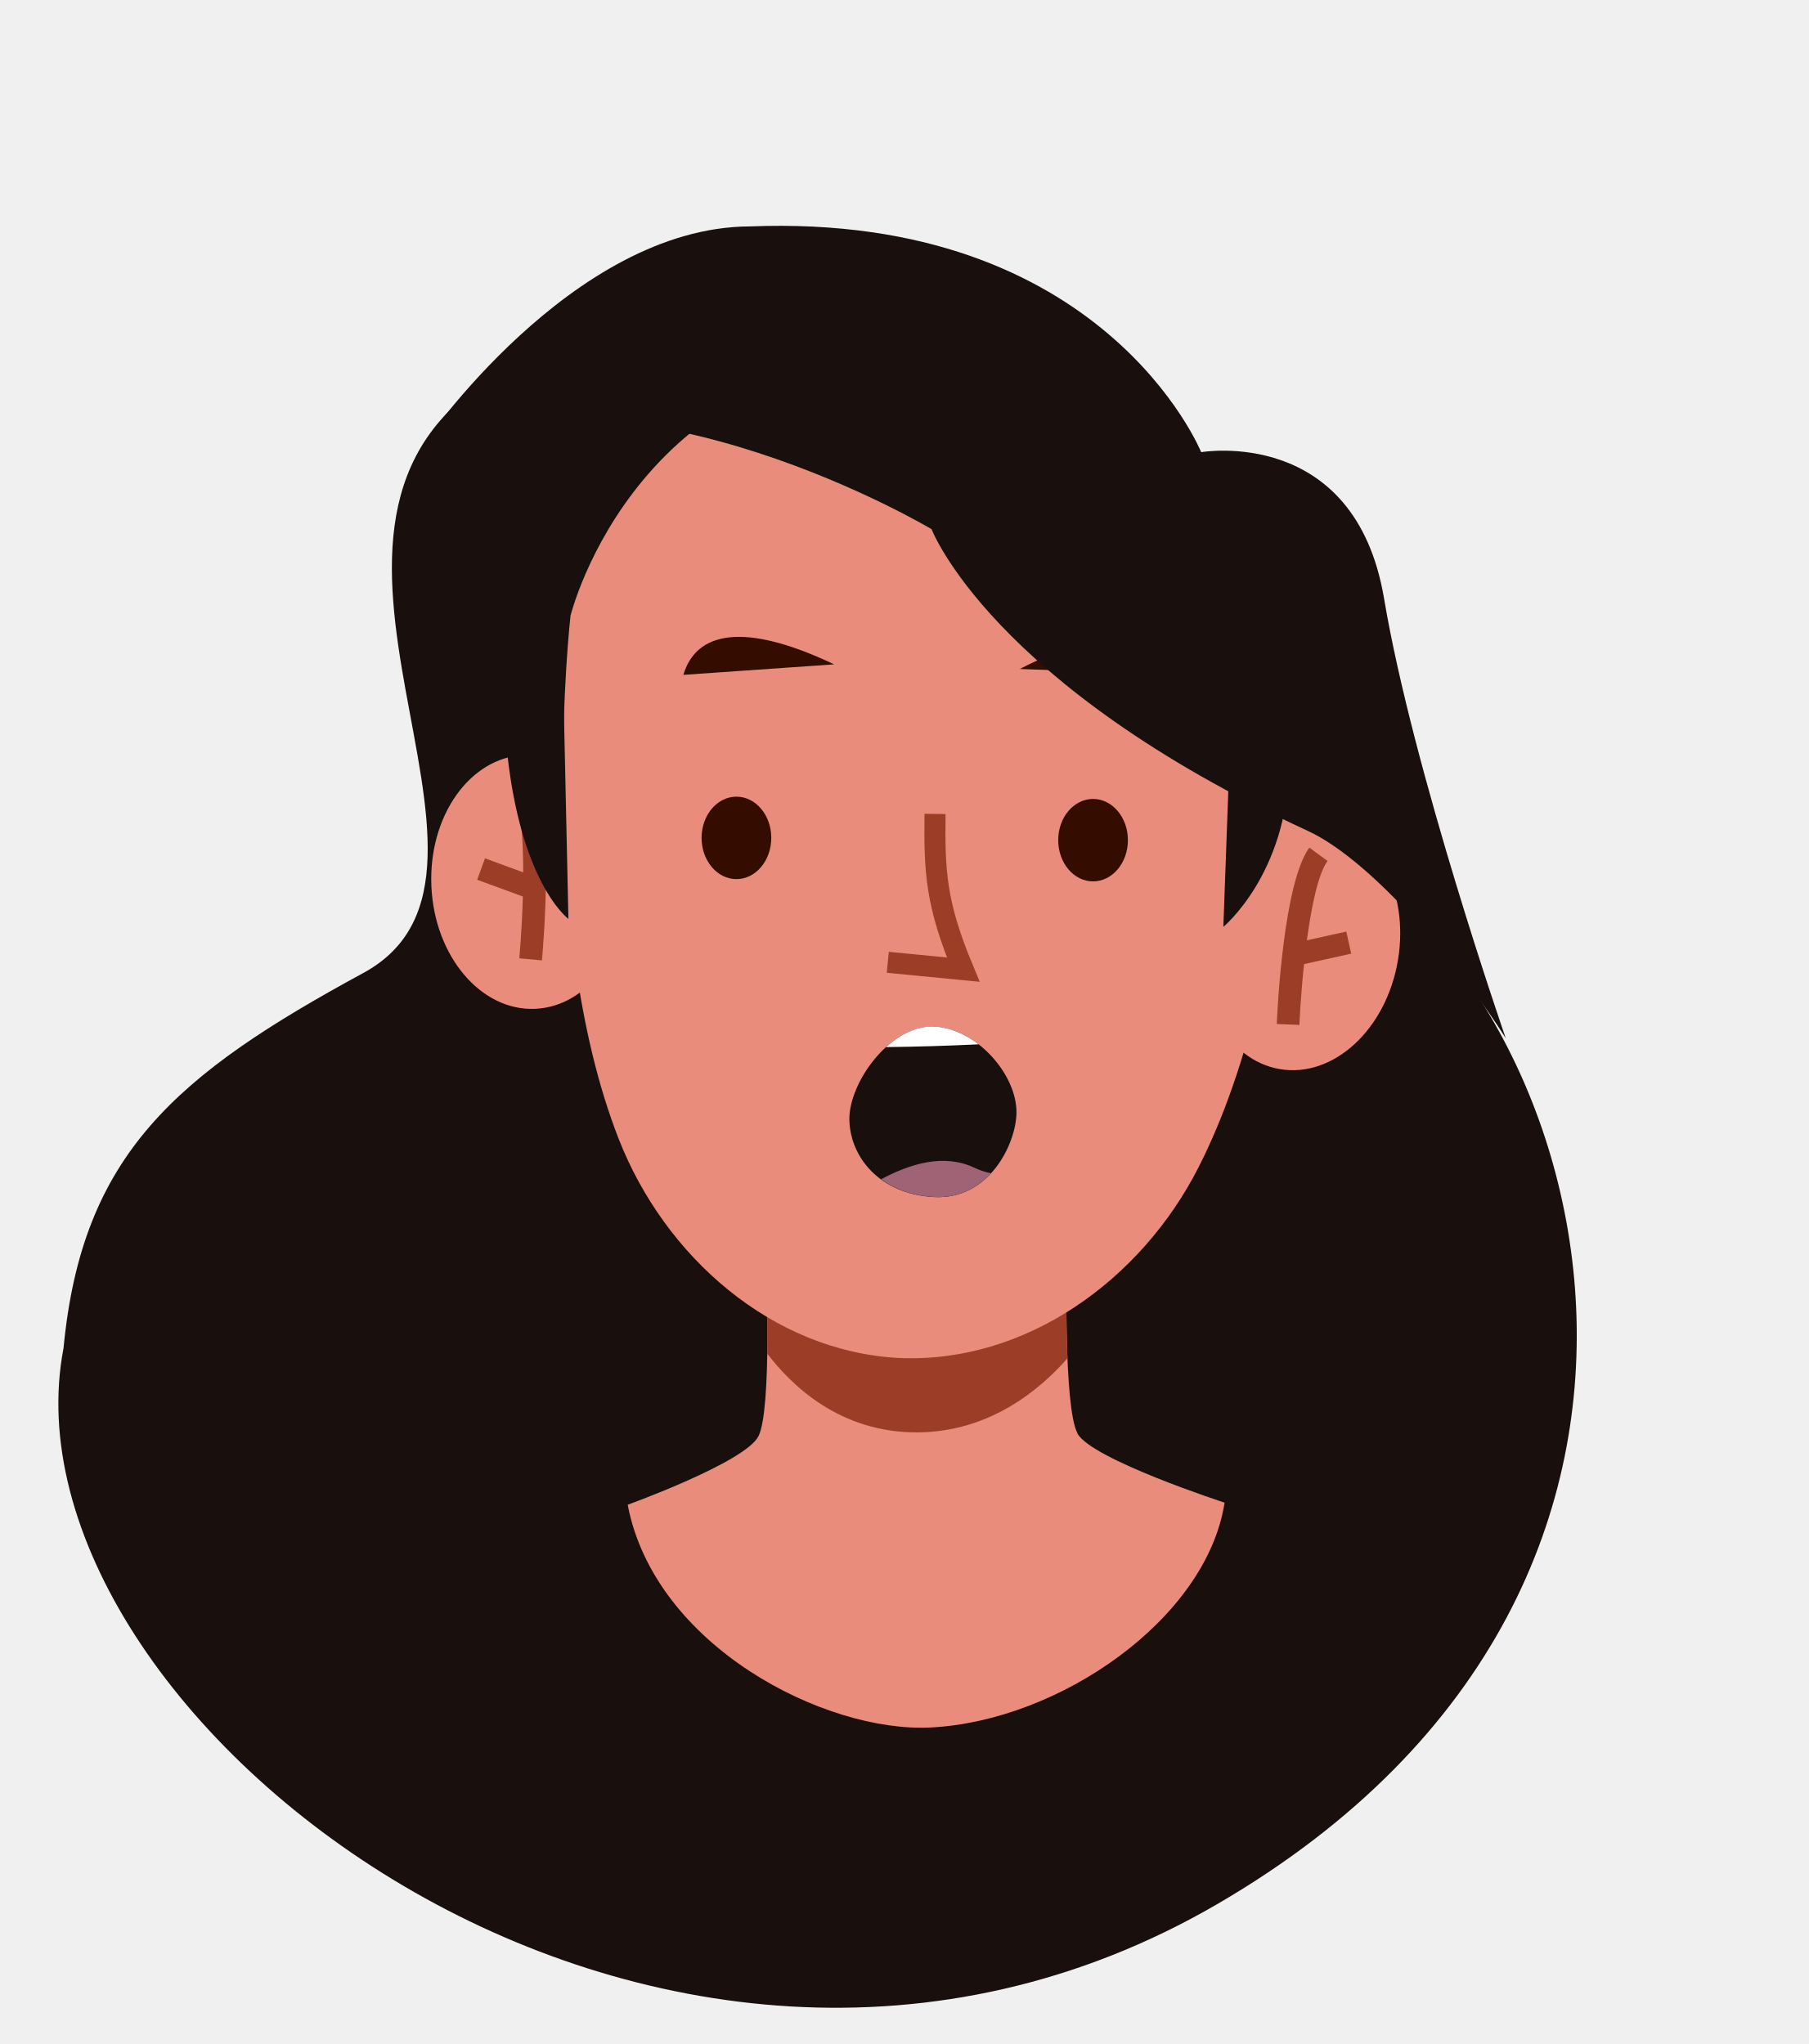
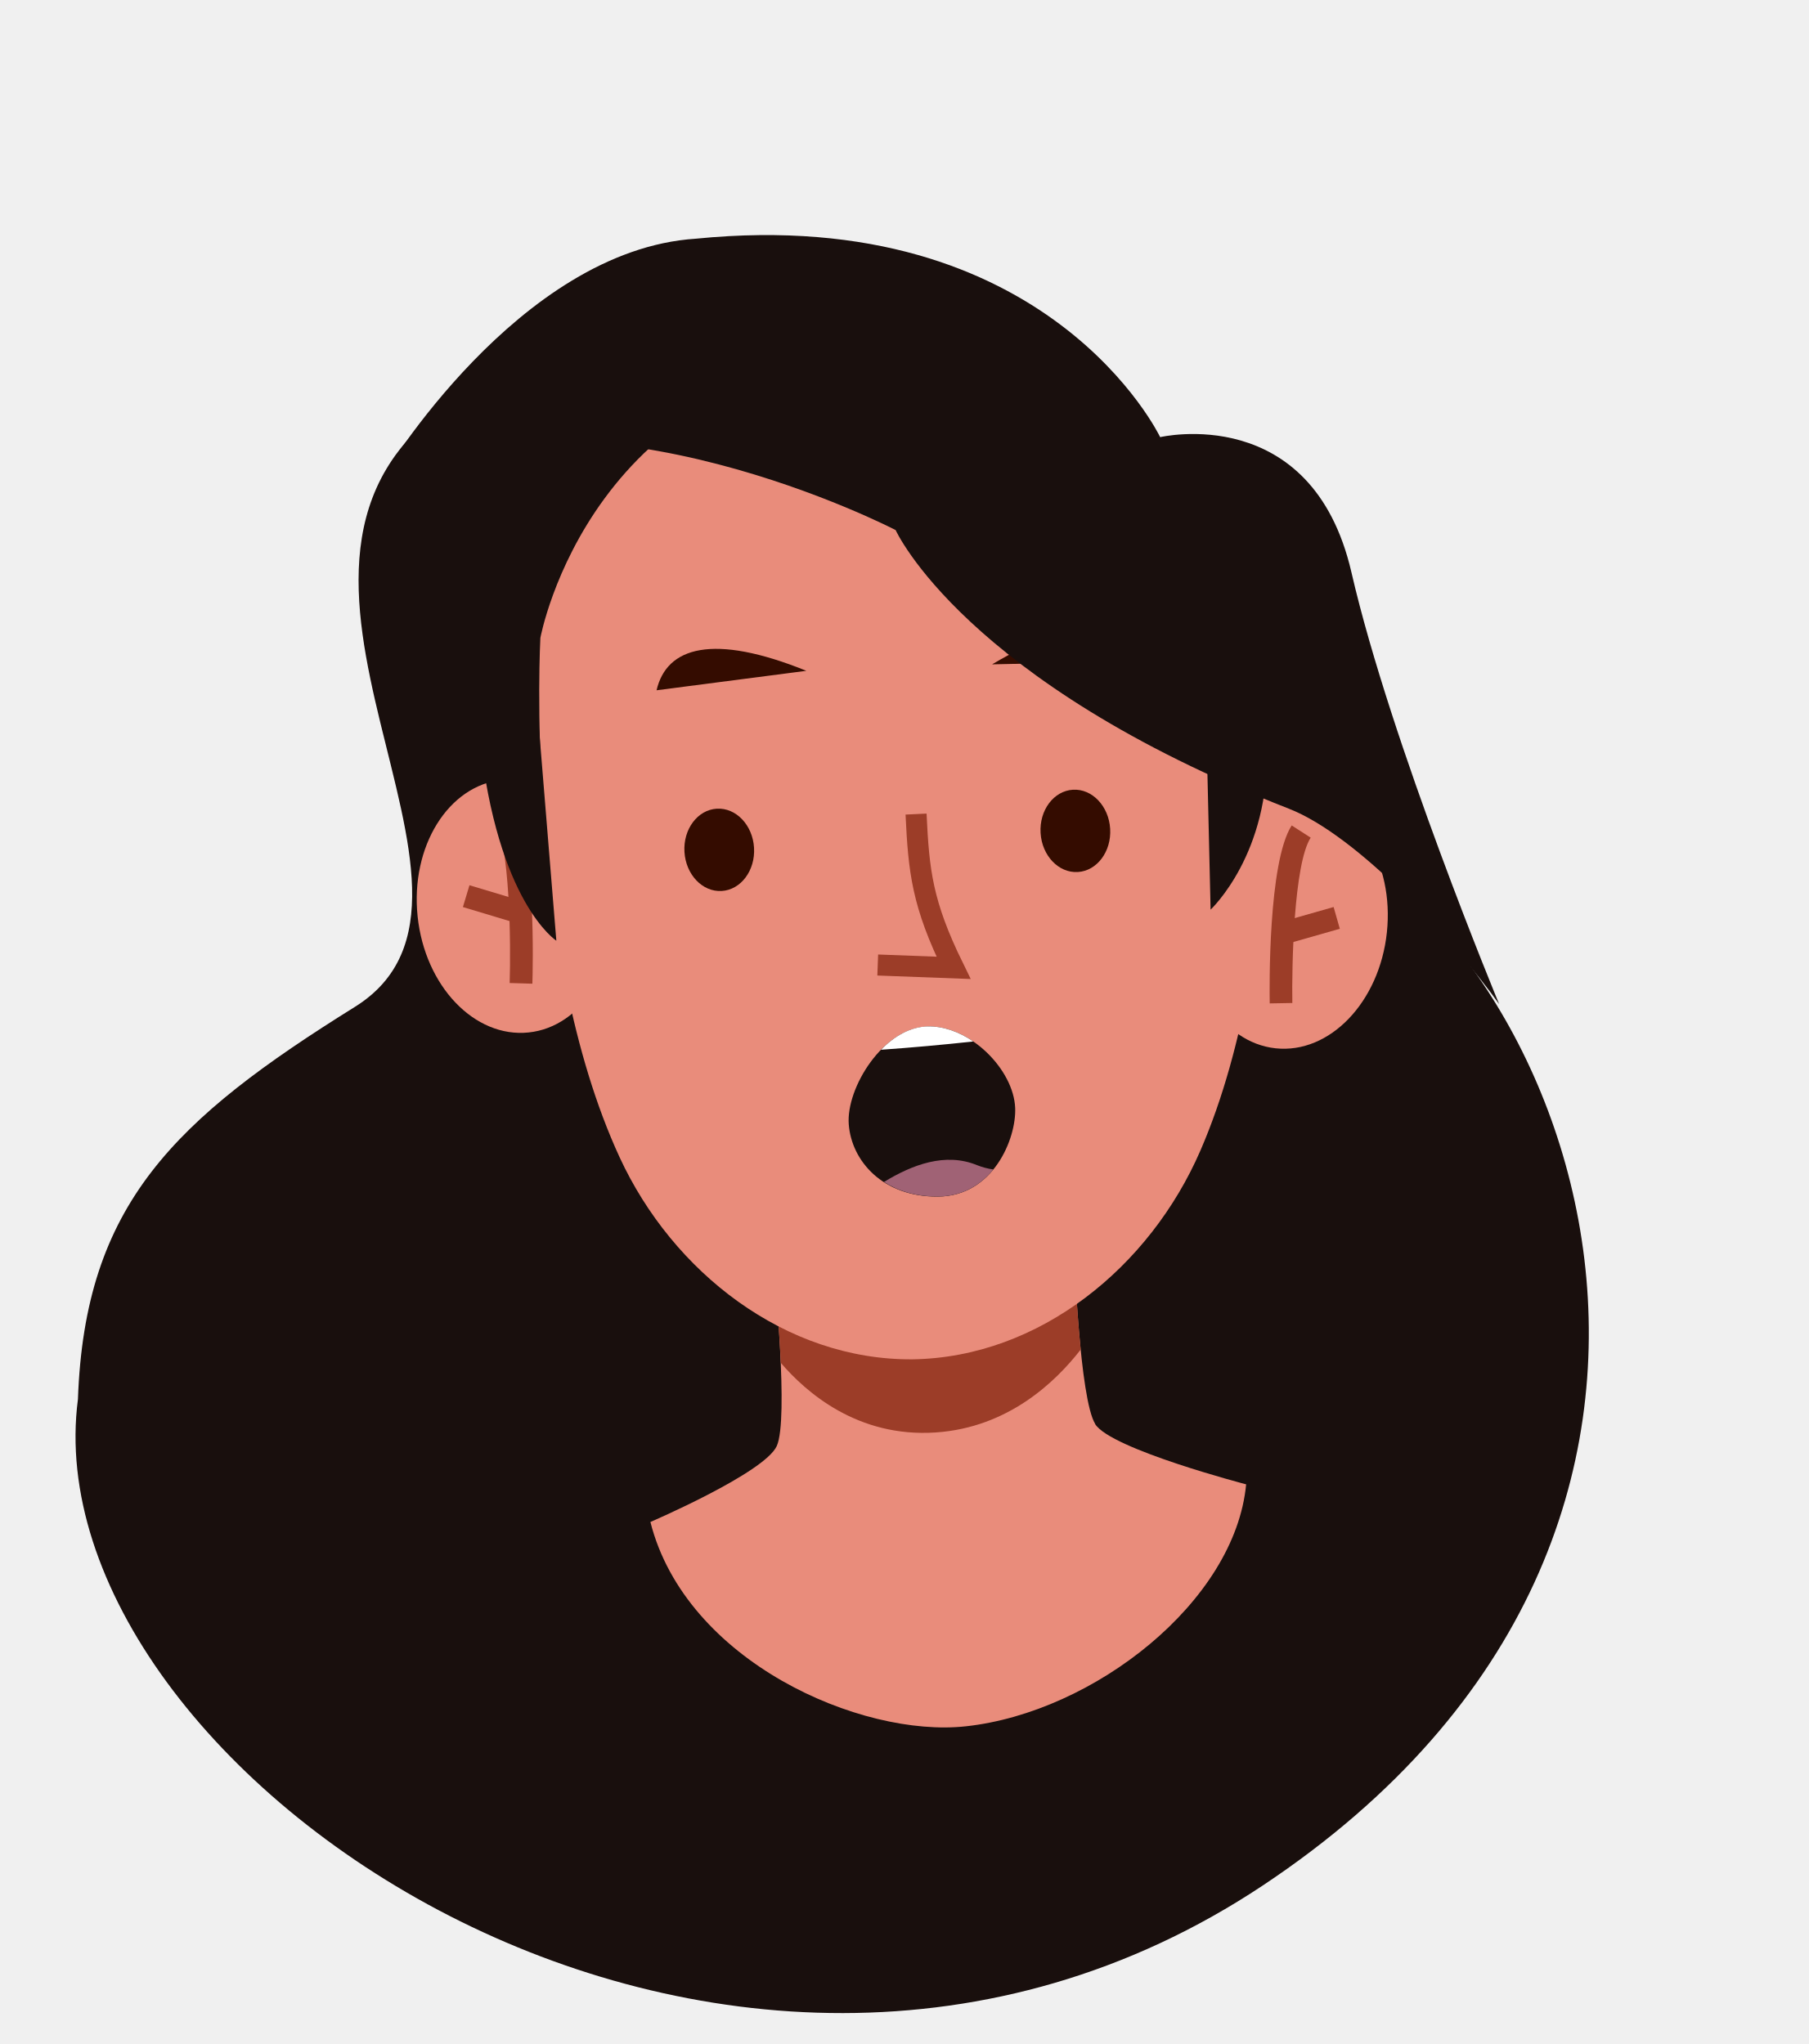
<svg xmlns="http://www.w3.org/2000/svg" width="215" height="243" viewBox="0 0 215 243" fill="none">
-   <path d="M118.346 56.754C118.346 56.754 83.165 30.497 59.151 44.458C29.073 61.961 65.395 103.603 43.182 115.672C20.968 127.741 9.746 137.174 7.551 160.273C-0.824 203.866 78.032 265.173 144.702 226.353C211.372 187.534 187.658 114.908 156.349 100.467C118.677 83.084 118.376 56.784 118.376 56.784L118.346 56.754Z" fill="#190F0D" />
-   <path d="M166.155 114.136C167.528 105.911 163.478 98.381 157.11 97.318C150.742 96.255 144.467 102.061 143.094 110.287C141.721 118.512 145.77 126.042 152.138 127.105C158.506 128.168 164.781 122.362 166.155 114.136Z" fill="#E98C7B" />
-   <path d="M51.272 105.364C50.905 97.032 55.836 90.048 62.286 89.764C68.736 89.48 74.262 96.003 74.629 104.335C74.996 112.666 70.065 119.65 63.615 119.935C57.165 120.219 51.639 113.695 51.272 105.364Z" fill="#E98C7B" />
-   <path d="M128.074 170.417C126.387 167.339 126.783 150.102 126.783 150.102L108.916 149.848L91.058 150.426C91.058 150.426 91.765 167.65 90.133 170.767C88.501 173.874 74.602 178.89 74.602 178.89C77.809 195.686 98.02 206 110.592 205.372C125.876 204.617 143.403 192.488 145.547 178.642C145.547 178.642 129.76 173.505 128.063 170.427L128.074 170.417Z" fill="#E98C7B" />
-   <path d="M126.874 161.468C126.771 159.038 126.742 156.551 126.745 154.518C124.312 155.492 118.354 157.414 108.992 157.497C97.495 157.6 91.923 154.817 91.177 154.41C91.213 156.286 91.232 158.612 91.201 160.934C93.966 164.568 99.764 170.371 109.107 170.287C117.737 170.21 123.666 165.131 126.874 161.478L126.874 161.468Z" fill="#9C3D28" />
-   <path d="M67.809 73.194C67.809 73.194 75.82 40.609 112.581 42.202C149.33 44.154 154.166 77.358 154.166 77.358C154.166 77.358 154.823 114.356 142.483 138.713C135.687 152.135 121.956 162.111 106.859 161.444C91.769 160.658 79.008 149.403 73.528 135.385C63.592 109.955 67.809 73.194 67.809 73.194Z" fill="#E98C7B" />
-   <path d="M111.011 122.043C116.061 122.243 120.901 127.783 120.811 132.343C120.741 135.983 117.581 142.663 111.011 142.313C104.441 141.963 101.021 137.453 100.951 133.103C100.881 128.763 105.751 121.833 111.011 122.053V122.043Z" fill="#190F0D" />
-   <path d="M115.871 138.853C112.191 137.083 108.161 138.363 104.721 140.193C106.321 141.363 108.421 142.163 111.011 142.303C113.931 142.463 116.181 141.223 117.781 139.483C117.131 139.353 116.491 139.143 115.871 138.853Z" fill="#A06275" />
-   <path d="M116.311 124.153C114.741 122.933 112.891 122.123 111.021 122.043C108.961 121.963 106.971 122.963 105.311 124.483C108.981 124.443 112.651 124.333 116.321 124.153H116.311Z" fill="white" />
-   <path d="M146.072 91.742L145.401 110.19C145.401 110.19 152.955 103.949 153.222 91.128L146.072 91.742Z" fill="#190F0D" />
-   <path d="M64.41 114.184C64.564 112.47 65.875 97.332 63.369 92.731L60.996 94.02C62.791 97.305 62.129 109.507 61.72 113.93L64.41 114.174L64.41 114.184Z" fill="#9C3D28" />
-   <path d="M57.645 102.044L64.15 104.432L63.217 106.976L56.711 104.588L57.645 102.044Z" fill="#9C3D28" />
-   <path d="M67.558 109.241C67.558 109.241 60.833 104.344 59.903 84.553L66.997 83.566L67.558 109.241Z" fill="#190F0D" />
-   <path d="M87.528 104.512C89.816 104.512 91.67 102.318 91.67 99.612C91.67 96.906 89.816 94.712 87.528 94.712C85.24 94.712 83.386 96.906 83.386 99.612C83.386 102.318 85.24 104.512 87.528 104.512Z" fill="#340C00" />
-   <path d="M129.914 104.783C132.202 104.783 134.056 102.589 134.056 99.882C134.056 97.176 132.202 94.982 129.914 94.982C127.626 94.982 125.771 97.176 125.771 99.882C125.771 102.589 127.626 104.783 129.914 104.783Z" fill="#340C00" />
-   <path d="M151.748 121.745C151.822 120.036 152.547 104.973 155.618 100.771L157.785 102.356C155.589 105.358 154.624 117.452 154.437 121.848L151.749 121.735L151.748 121.745Z" fill="#9C3D28" />
-   <path d="M160.014 110.748L153.297 112.235L153.878 114.862L160.596 113.375L160.014 110.748Z" fill="#9C3D28" />
-   <path d="M111.132 96.763C111.048 103.561 111.214 107.437 114.492 115.276L105.516 114.403" stroke="#9C3D28" stroke-width="2.5" />
-   <path d="M81.224 80.23C82.726 75.145 88.338 73.845 99.134 78.981L81.224 80.23Z" fill="#340C00" />
-   <path d="M139.155 80.214C137.494 75.179 131.843 74.056 121.214 79.53L139.155 80.214Z" fill="#340C00" />
-   <path d="M50.296 52.841C75.839 42.05 110.723 62.912 110.723 62.912C110.723 62.912 117.73 81.377 155.403 98.761C163.358 102.423 173.984 115.483 178.967 123.439C178.967 123.439 167.95 91.675 164.498 71.14C161.016 50.574 142.765 53.756 142.765 53.756C142.765 53.756 131.238 25.243 89.1 26.918C67.907 27.008 50.296 52.841 50.296 52.841Z" fill="#190F0D" />
+   <g clip-path="url(#clip0_209_24)">
+     <path class="hair" d="M113.693 56.414C113.693 56.414 77.011 32.3 53.871 47.667C24.889 66.931 63.628 106.335 42.173 119.706C20.718 133.077 10.078 143.162 9.263 166.351C3.5 210.365 85.87 266.864 150.108 224.141C214.346 181.418 186.347 110.335 154.233 97.785C115.592 82.678 113.725 56.442 113.725 56.442L113.693 56.414Z" fill="#190F0D" />
+     <path class="skin" d="M164.836 110.847C165.716 102.554 161.226 95.278 154.806 94.597C148.385 93.915 142.467 100.085 141.587 108.378C140.706 116.671 145.197 123.946 151.617 124.628C158.037 125.31 163.955 119.139 164.836 110.847Z" fill="#E98C7B" />
+     <path class="skin" d="M49.634 108.934C48.771 100.64 53.278 93.374 59.699 92.706C66.121 92.038 72.026 98.221 72.889 106.515C73.752 114.81 69.246 122.076 62.824 122.744C56.402 123.412 50.497 117.229 49.634 108.934Z" fill="#E98C7B" />
+     <path class="skin" d="M130.175 169.296C128.309 166.324 127.677 149.094 127.677 149.094L109.826 149.905L92.034 151.546C92.034 151.546 93.766 168.698 92.323 171.906C90.879 175.104 77.303 180.94 77.303 180.94C81.505 197.514 102.296 206.607 114.807 205.23C130.019 203.566 146.793 190.414 148.108 176.465C148.108 176.465 132.042 172.278 130.165 169.306L130.175 169.296Z" fill="#E98C7B" />
+     <path d="M128.445 160.434C128.198 158.014 128.02 155.534 127.903 153.504C125.531 154.621 119.699 156.895 110.358 157.535C98.887 158.323 93.16 155.877 92.39 155.516C92.538 157.386 92.696 159.706 92.803 162.026C95.78 165.489 101.914 170.936 111.235 170.296C119.845 169.705 125.461 164.281 128.445 160.444L128.445 160.434Z" fill="#9C3D28" />
+     <path class="skin" d="M64.226 75.835C64.226 75.835 70.281 42.832 107.071 42.231C143.872 41.99 150.677 74.847 150.677 74.847C150.677 74.847 153.537 111.741 142.671 136.789C136.686 150.593 123.575 161.369 108.464 161.603C93.354 161.717 79.945 151.242 73.64 137.576C62.206 112.783 64.226 75.835 64.226 75.835Z" fill="#E98C7B" />
+     <path class="hair" d="M110.261 122.025C115.314 121.923 120.475 127.165 120.657 131.722C120.804 135.36 118.048 142.216 111.468 142.259C104.889 142.301 101.207 138.002 100.878 133.664C100.549 129.336 104.997 122.128 110.261 122.035L110.261 122.025Z" fill="#190F0D" />
+     <path d="M116.114 138.515C112.335 136.967 108.389 138.485 105.064 140.517C106.731 141.59 108.875 142.263 111.468 142.249C114.393 142.234 116.565 140.862 118.058 139.03C117.402 138.939 116.75 138.768 116.114 138.515Z" fill="#A06275" />
+     <path d="M115.678 123.815C114.038 122.69 112.143 121.992 110.271 122.024C108.21 122.067 106.283 123.183 104.717 124.8C108.378 124.541 112.035 124.212 115.688 123.814L115.678 123.815Z" fill="white" />
+     <path class="hair" d="M143.454 89.687L143.884 108.143C143.884 108.143 151.052 101.463 150.555 88.648L143.454 89.687Z" fill="#190F0D" />
+     <path d="M63.275 116.956C63.327 115.236 63.733 100.047 60.957 95.604L58.666 97.031C60.653 100.204 60.719 112.424 60.575 116.864L63.275 116.946L63.275 116.956Z" fill="#9C3D28" />
+     <path d="M55.798 105.24L62.435 107.236L61.654 109.831L55.018 107.835L55.798 105.24Z" fill="#9C3D28" />
+     <path class="hair" d="M66.123 111.834C66.123 111.834 59.117 107.347 57.01 87.646L64.032 86.238L66.123 111.834Z" fill="#190F0D" />
+     <path d="M85.776 105.924C88.06 105.787 89.781 103.487 89.62 100.785C89.458 98.084 87.476 96.005 85.193 96.141C82.909 96.277 81.188 98.578 81.35 101.279C81.511 103.98 83.493 106.06 85.776 105.924Z" fill="#340C00" />
+     <path d="M128.104 103.67C130.387 103.533 132.108 101.233 131.947 98.531C131.785 95.83 129.803 93.751 127.52 93.887C125.236 94.023 123.515 96.324 123.677 99.025C123.838 101.727 125.82 103.806 128.104 103.67Z" fill="#340C00" />
+     <path d="M150.909 119.299C150.881 117.589 150.707 102.509 153.522 98.132L155.78 99.584C153.767 102.712 153.524 114.842 153.599 119.242L150.909 119.289L150.909 119.299Z" fill="#9C3D28" />
+     <path d="M158.505 107.83L151.889 109.715L152.626 112.302L159.242 110.417L158.505 107.83Z" fill="#9C3D28" />
+     <path d="M108.877 96.782C109.198 103.573 109.595 107.432 113.334 115.062L104.322 114.725" stroke="#9C3D28" stroke-width="2.5" />
+     <path d="M78.035 82.063C79.232 76.898 84.757 75.265 95.839 79.749L78.035 82.063Z" fill="#340C00" />
+     <path d="M135.863 78.594C133.904 73.667 128.197 72.883 117.913 78.981L135.863 78.594Z" fill="#340C00" />
+     <path class="hair" d="M45.531 56.565C70.385 44.271 106.45 63.017 106.45 63.017C106.45 63.017 114.545 81.033 153.187 96.141C161.345 99.323 172.731 111.726 178.179 119.371C178.179 119.371 165.29 88.32 160.62 68.027C155.919 47.705 137.89 51.969 137.89 51.969C137.89 51.969 124.684 24.193 82.721 28.376C61.572 29.728 45.531 56.565 45.531 56.565Z" fill="#190F0D" />
+   </g>
+   <defs>
+     <clipPath id="clip0_209_24">
+       <rect width="215" height="243" fill="white" />
+     </clipPath>
+   </defs>
</svg>
